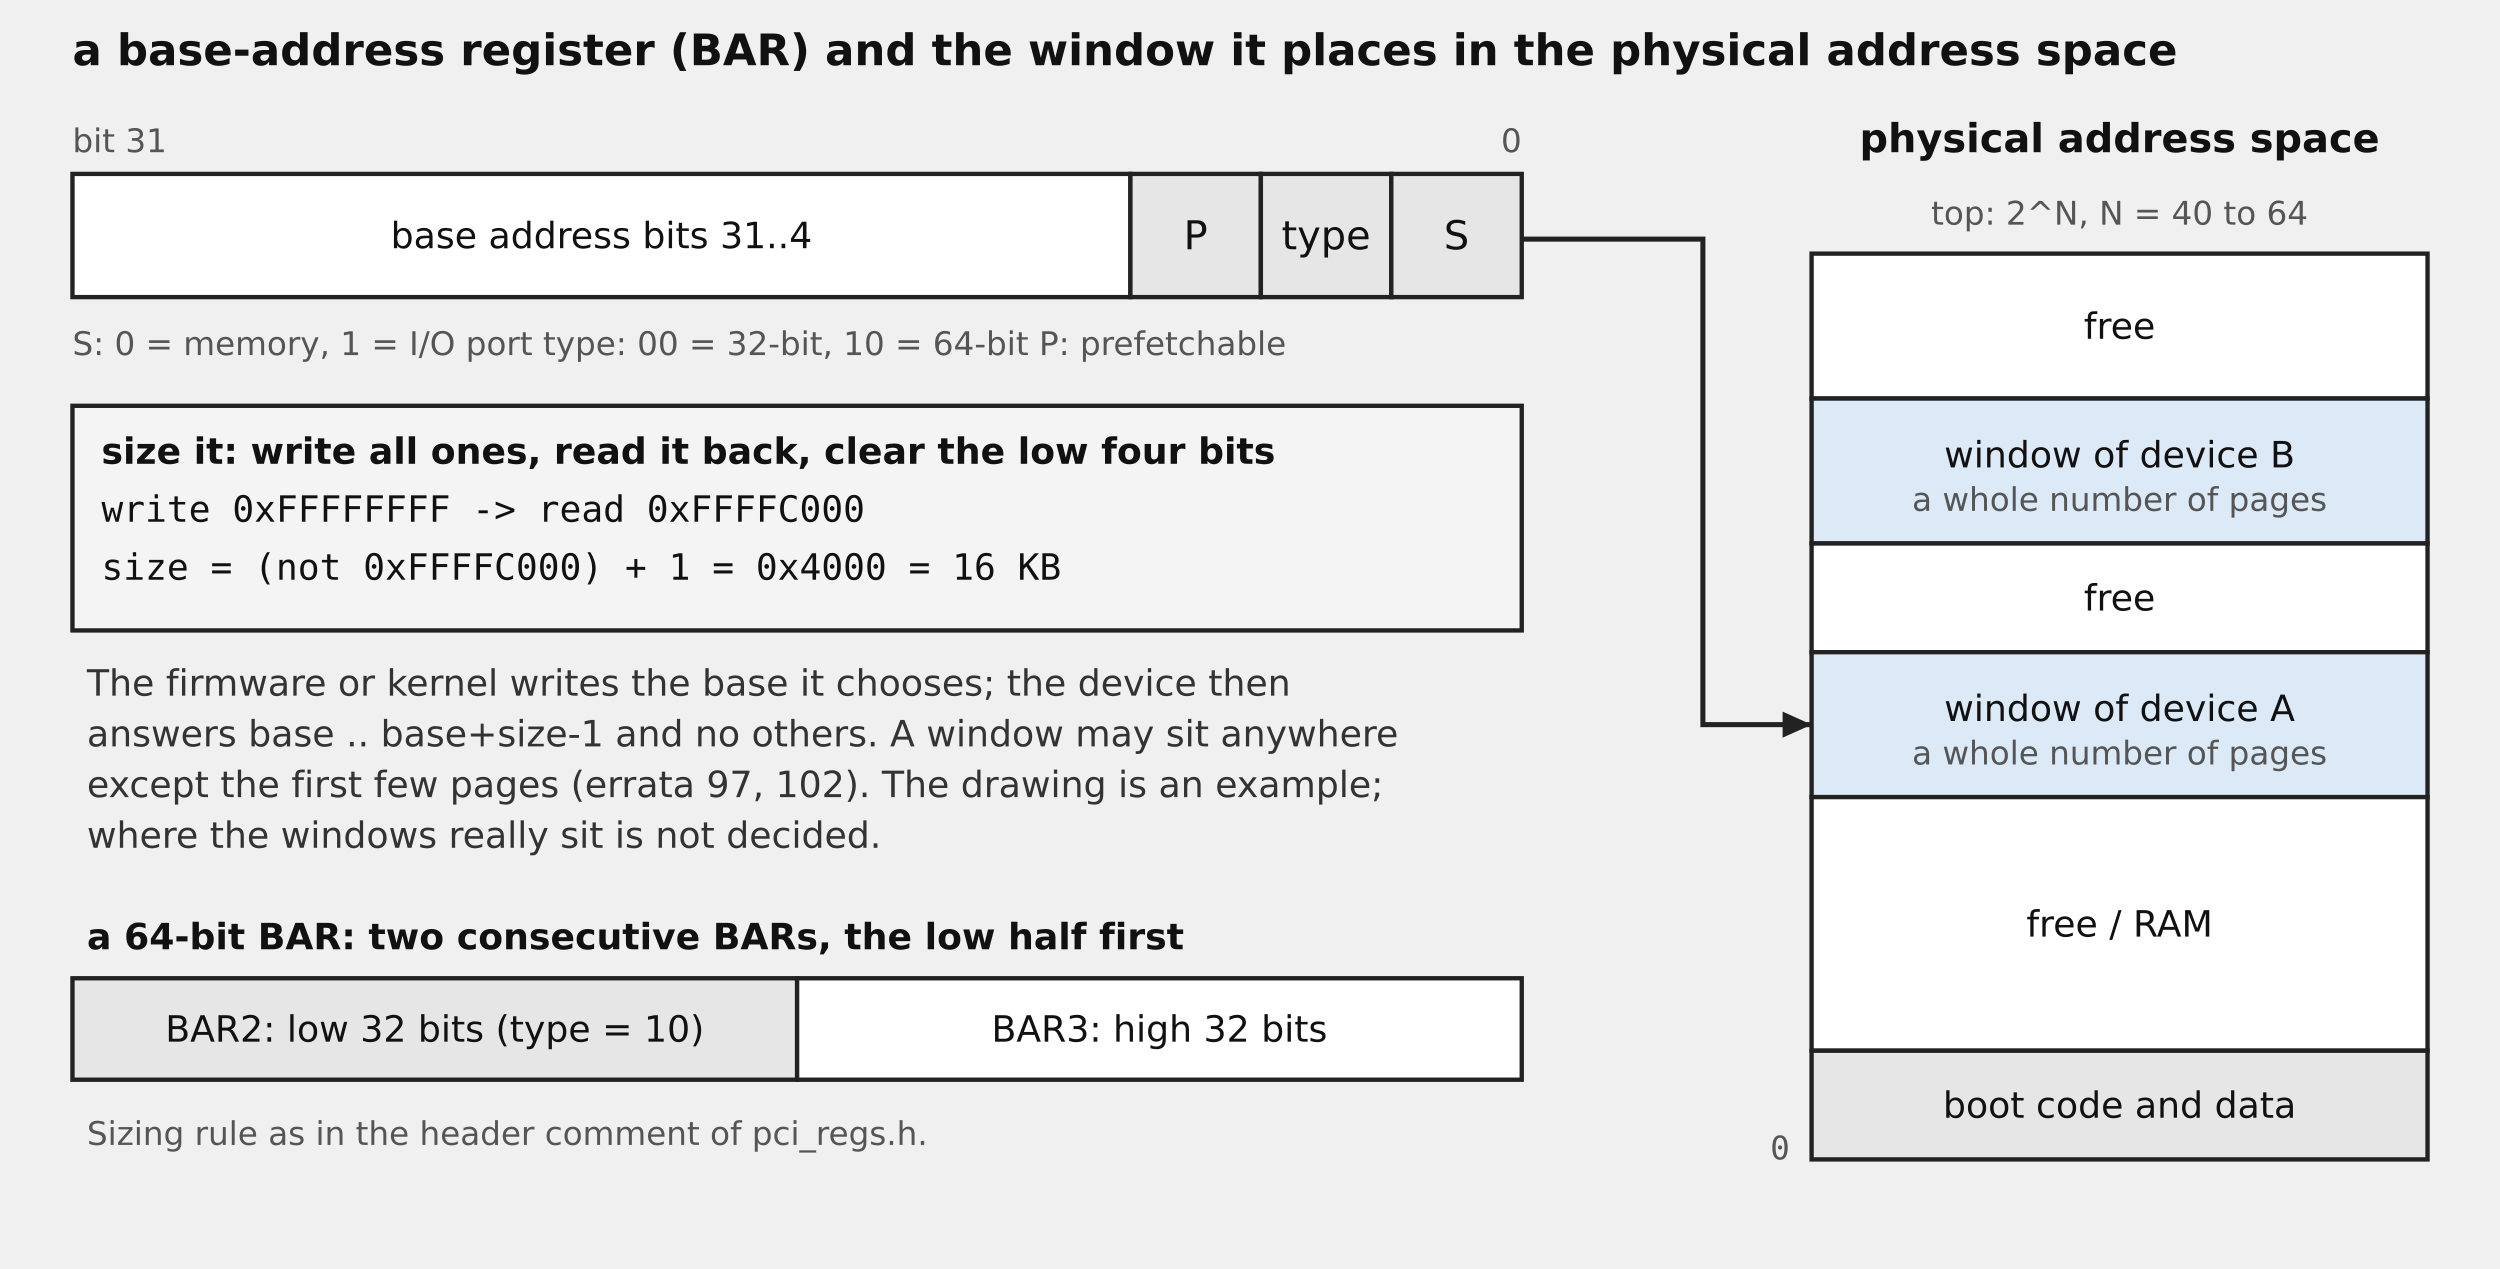
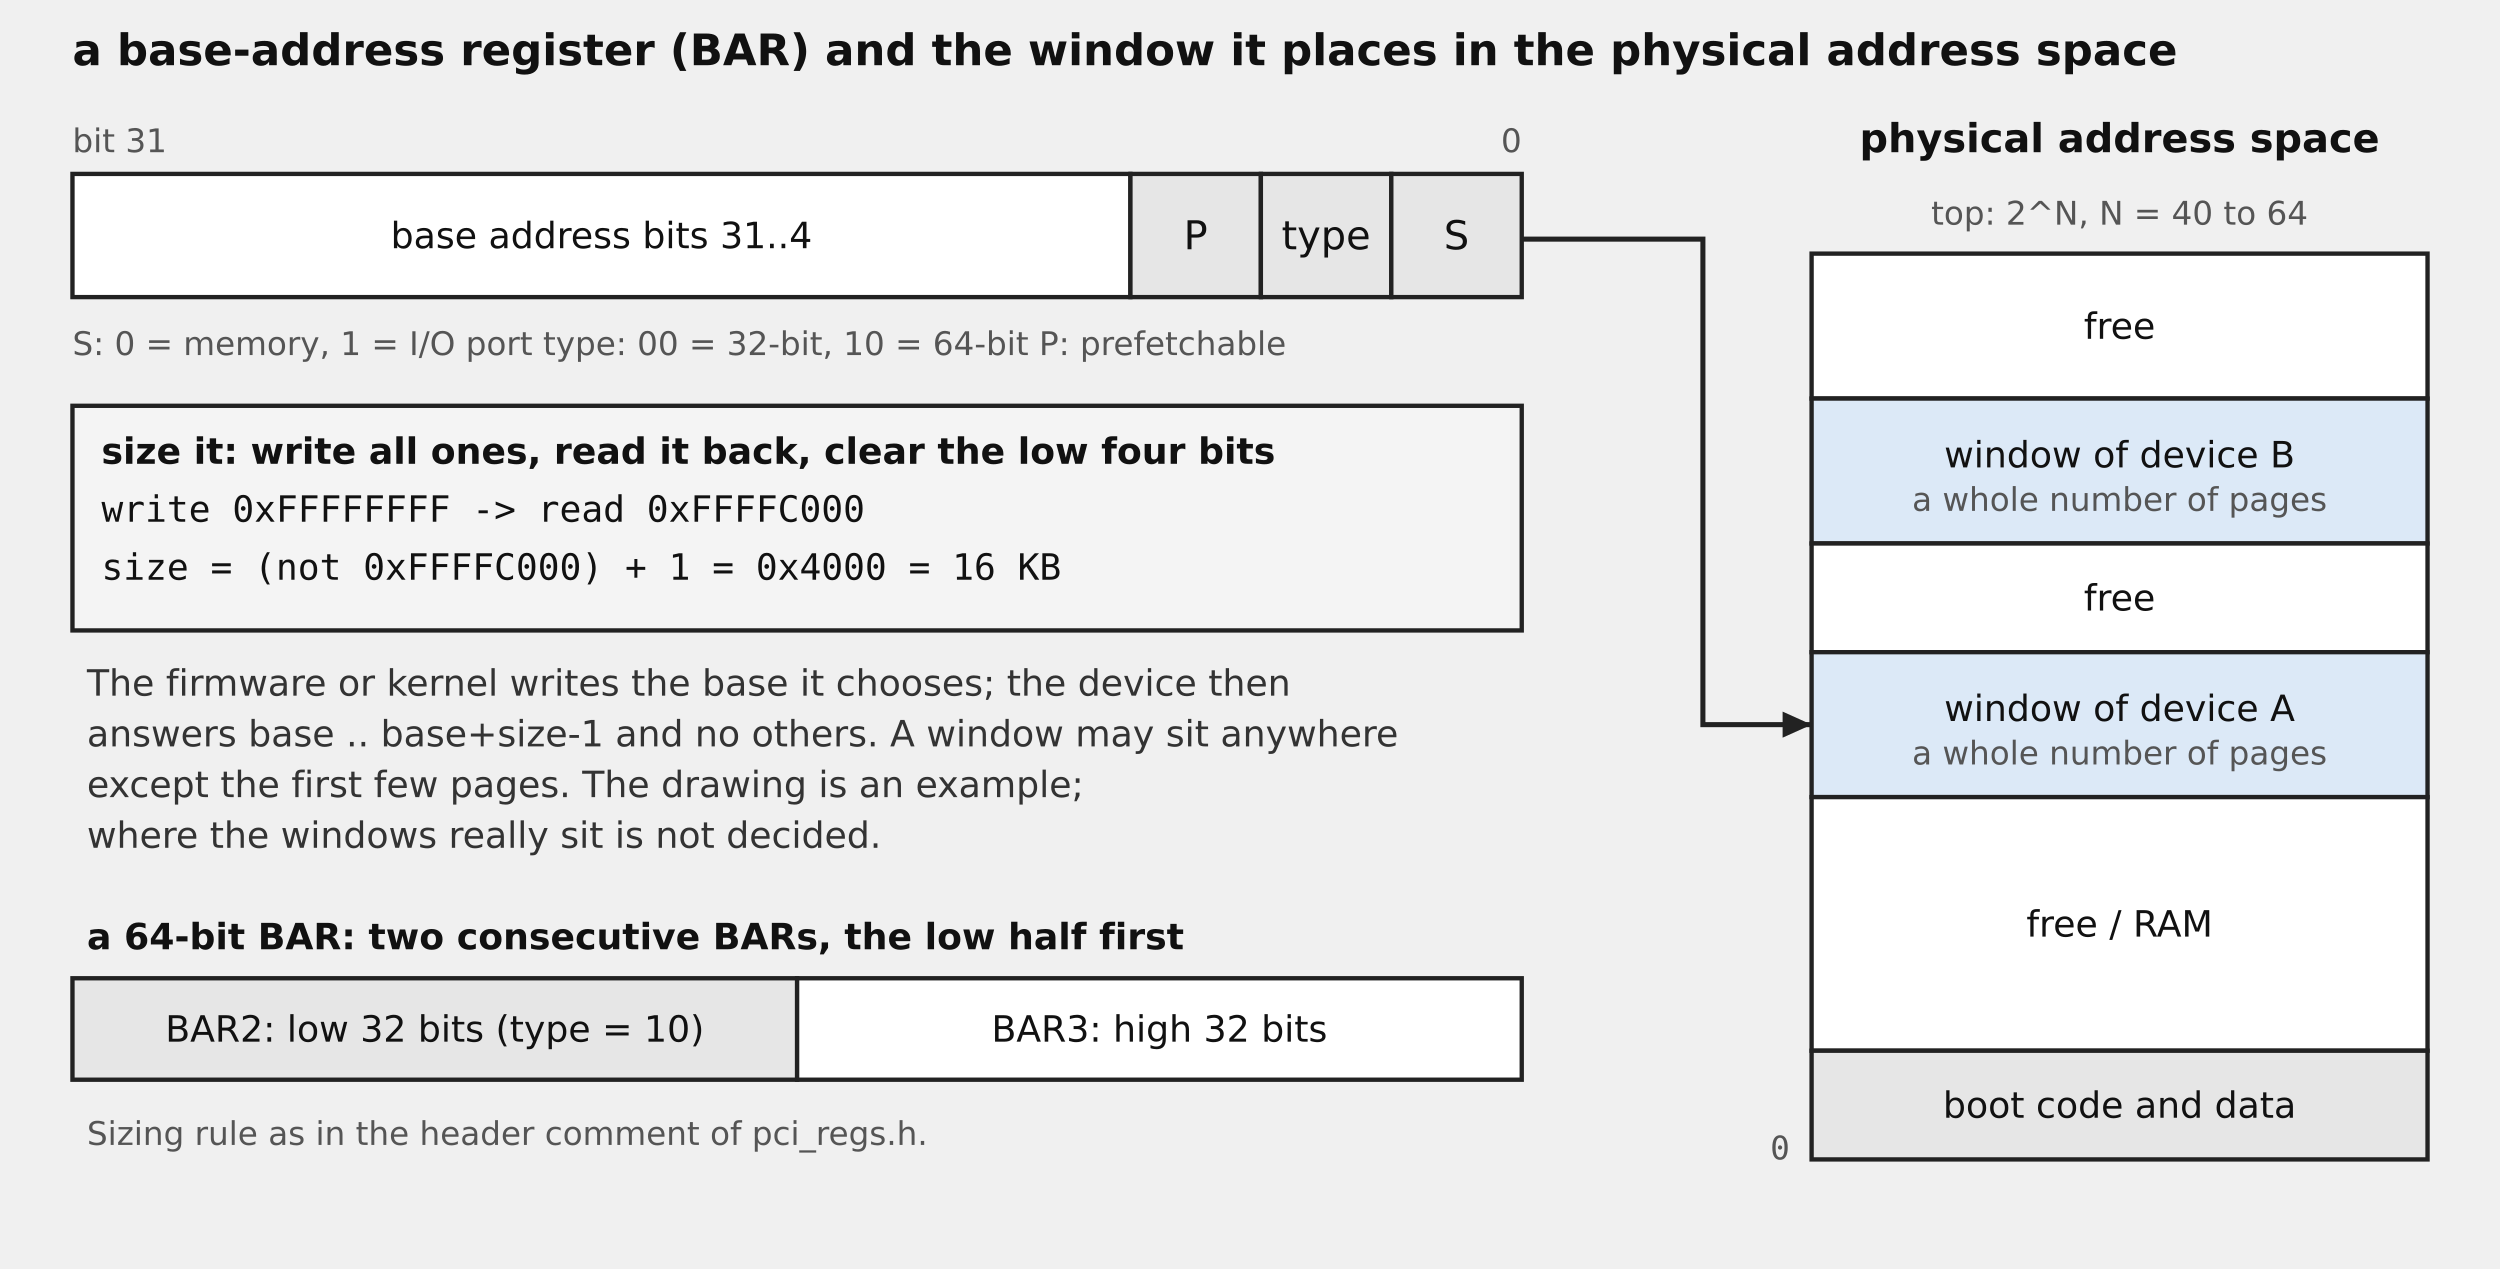
<svg xmlns="http://www.w3.org/2000/svg" width="690" height="350" viewBox="0 0 690 350" font-family="DejaVu Sans, sans-serif">
  <text x="20.0" y="18.0" font-size="12" text-anchor="start" fill="#111" font-family="DejaVu Sans, sans-serif" font-weight="bold">a base-address register (BAR) and the window it places in the physical address space</text>
  <text x="20.0" y="42.0" font-size="9" text-anchor="start" fill="#555" font-family="DejaVu Sans, sans-serif">bit 31</text>
  <text x="420.0" y="42.0" font-size="9" text-anchor="end" fill="#555" font-family="DejaVu Sans, sans-serif">0</text>
  <rect x="20.0" y="48.0" width="292.0" height="34.0" fill="#fff" stroke="#222" stroke-width="1.2" />
  <text x="166.0" y="68.5" font-size="10" text-anchor="middle" fill="#111" font-family="DejaVu Sans, sans-serif">base address bits 31..4</text>
  <rect x="312.0" y="48.0" width="36.0" height="34.0" fill="#e6e6e6" stroke="#222" stroke-width="1.2" />
  <text x="330.0" y="68.8" font-size="11" text-anchor="middle" fill="#111" font-family="DejaVu Sans, sans-serif">P</text>
  <rect x="348.0" y="48.0" width="36.0" height="34.0" fill="#e6e6e6" stroke="#222" stroke-width="1.2" />
  <text x="366.0" y="68.8" font-size="11" text-anchor="middle" fill="#111" font-family="DejaVu Sans, sans-serif">type</text>
  <rect x="384.0" y="48.0" width="36.0" height="34.0" fill="#e6e6e6" stroke="#222" stroke-width="1.2" />
  <text x="402.0" y="68.8" font-size="11" text-anchor="middle" fill="#111" font-family="DejaVu Sans, sans-serif">S</text>
  <text x="20.0" y="98.0" font-size="9" text-anchor="start" fill="#555" font-family="DejaVu Sans, sans-serif">S: 0 = memory, 1 = I/O port    type: 00 = 32-bit, 10 = 64-bit    P: prefetchable</text>
  <rect x="20.0" y="112.0" width="400.0" height="62.0" fill="#f4f4f4" stroke="#222" stroke-width="1.2" />
  <text x="28.0" y="128.0" font-size="10" text-anchor="start" fill="#111" font-family="DejaVu Sans, sans-serif" font-weight="bold">size it: write all ones, read it back, clear the low four bits</text>
  <text x="28.0" y="144.0" font-size="10" text-anchor="start" fill="#111" font-family="DejaVu Sans Mono, monospace">write 0xFFFFFFFF  -&gt;  read 0xFFFFC000</text>
  <text x="28.0" y="160.0" font-size="10" text-anchor="start" fill="#111" font-family="DejaVu Sans Mono, monospace">size = (not 0xFFFFC000) + 1 = 0x4000 = 16 KB</text>
  <text x="585.0" y="42.0" font-size="11" text-anchor="middle" fill="#111" font-family="DejaVu Sans, sans-serif" font-weight="bold">physical address space</text>
  <text x="585.0" y="62.0" font-size="9" text-anchor="middle" fill="#555" font-family="DejaVu Sans, sans-serif">top: 2^N, N = 40 to 64</text>
  <rect x="500.0" y="70.0" width="170.0" height="40.0" fill="#fff" stroke="#222" stroke-width="1.2" />
  <text x="585.0" y="93.5" font-size="10" text-anchor="middle" fill="#111" font-family="DejaVu Sans, sans-serif">free</text>
  <rect x="500.0" y="110.0" width="170.0" height="40.0" fill="#dce9f7" stroke="#222" stroke-width="1.2" />
  <text x="585.0" y="129.0" font-size="10" text-anchor="middle" fill="#111" font-family="DejaVu Sans, sans-serif">window of device B</text>
  <text x="585.0" y="141.0" font-size="9" text-anchor="middle" fill="#555" font-family="DejaVu Sans, sans-serif">a whole number of pages</text>
  <rect x="500.0" y="150.0" width="170.0" height="30.0" fill="#fff" stroke="#222" stroke-width="1.2" />
  <text x="585.0" y="168.5" font-size="10" text-anchor="middle" fill="#111" font-family="DejaVu Sans, sans-serif">free</text>
  <rect x="500.0" y="180.0" width="170.0" height="40.0" fill="#dce9f7" stroke="#222" stroke-width="1.2" />
  <text x="585.0" y="199.0" font-size="10" text-anchor="middle" fill="#111" font-family="DejaVu Sans, sans-serif">window of device A</text>
  <text x="585.0" y="211.0" font-size="9" text-anchor="middle" fill="#555" font-family="DejaVu Sans, sans-serif">a whole number of pages</text>
  <rect x="500.0" y="220.0" width="170.0" height="70.0" fill="#fff" stroke="#222" stroke-width="1.2" />
  <text x="585.0" y="258.5" font-size="10" text-anchor="middle" fill="#111" font-family="DejaVu Sans, sans-serif">free / RAM</text>
  <rect x="500.0" y="290.0" width="170.0" height="30.0" fill="#e6e6e6" stroke="#222" stroke-width="1.2" />
  <text x="585.0" y="308.5" font-size="10" text-anchor="middle" fill="#111" font-family="DejaVu Sans, sans-serif">boot code and data</text>
  <text x="494.0" y="320.0" font-size="9" text-anchor="end" fill="#555" font-family="DejaVu Sans Mono, monospace">0</text>
  <path d="M420.0,66.0 L470.0,66.0 L470.0,200.0 L500.0,200.0" fill="none" stroke="#222" stroke-width="1.4" />
  <polygon points="500.0,200.0 492.0,203.6 492.0,196.4" fill="#222" />
  <text x="24.0" y="192.0" font-size="10" text-anchor="start" fill="#333" font-family="DejaVu Sans, sans-serif">The firmware or kernel writes the base it chooses; the device then</text>
  <text x="24.0" y="206.0" font-size="10" text-anchor="start" fill="#333" font-family="DejaVu Sans, sans-serif">answers base .. base+size-1 and no others. A window may sit anywhere</text>
-   <text x="24.0" y="220.0" font-size="10" text-anchor="start" fill="#333" font-family="DejaVu Sans, sans-serif">except the first few pages (errata 97, 102). The drawing is an example;</text>
+   <text x="24.0" y="220.0" font-size="10" text-anchor="start" fill="#333" font-family="DejaVu Sans, sans-serif">except the first few pages. The drawing is an example;</text>
  <text x="24.0" y="234.0" font-size="10" text-anchor="start" fill="#333" font-family="DejaVu Sans, sans-serif">where the windows really sit is not decided.</text>
  <text x="24.0" y="262.0" font-size="10" text-anchor="start" fill="#111" font-family="DejaVu Sans, sans-serif" font-weight="bold">a 64-bit BAR: two consecutive BARs, the low half first</text>
  <rect x="20.0" y="270.0" width="200.0" height="28.0" fill="#e6e6e6" stroke="#222" stroke-width="1.2" />
  <text x="120.0" y="287.5" font-size="10" text-anchor="middle" fill="#111" font-family="DejaVu Sans, sans-serif">BAR2: low 32 bits (type = 10)</text>
  <rect x="220.0" y="270.0" width="200.0" height="28.0" fill="#fff" stroke="#222" stroke-width="1.2" />
  <text x="320.0" y="287.5" font-size="10" text-anchor="middle" fill="#111" font-family="DejaVu Sans, sans-serif">BAR3: high 32 bits</text>
  <text x="24.0" y="316.0" font-size="9" text-anchor="start" fill="#555" font-family="DejaVu Sans, sans-serif">Sizing rule as in the header comment of pci_regs.h.</text>
</svg>
